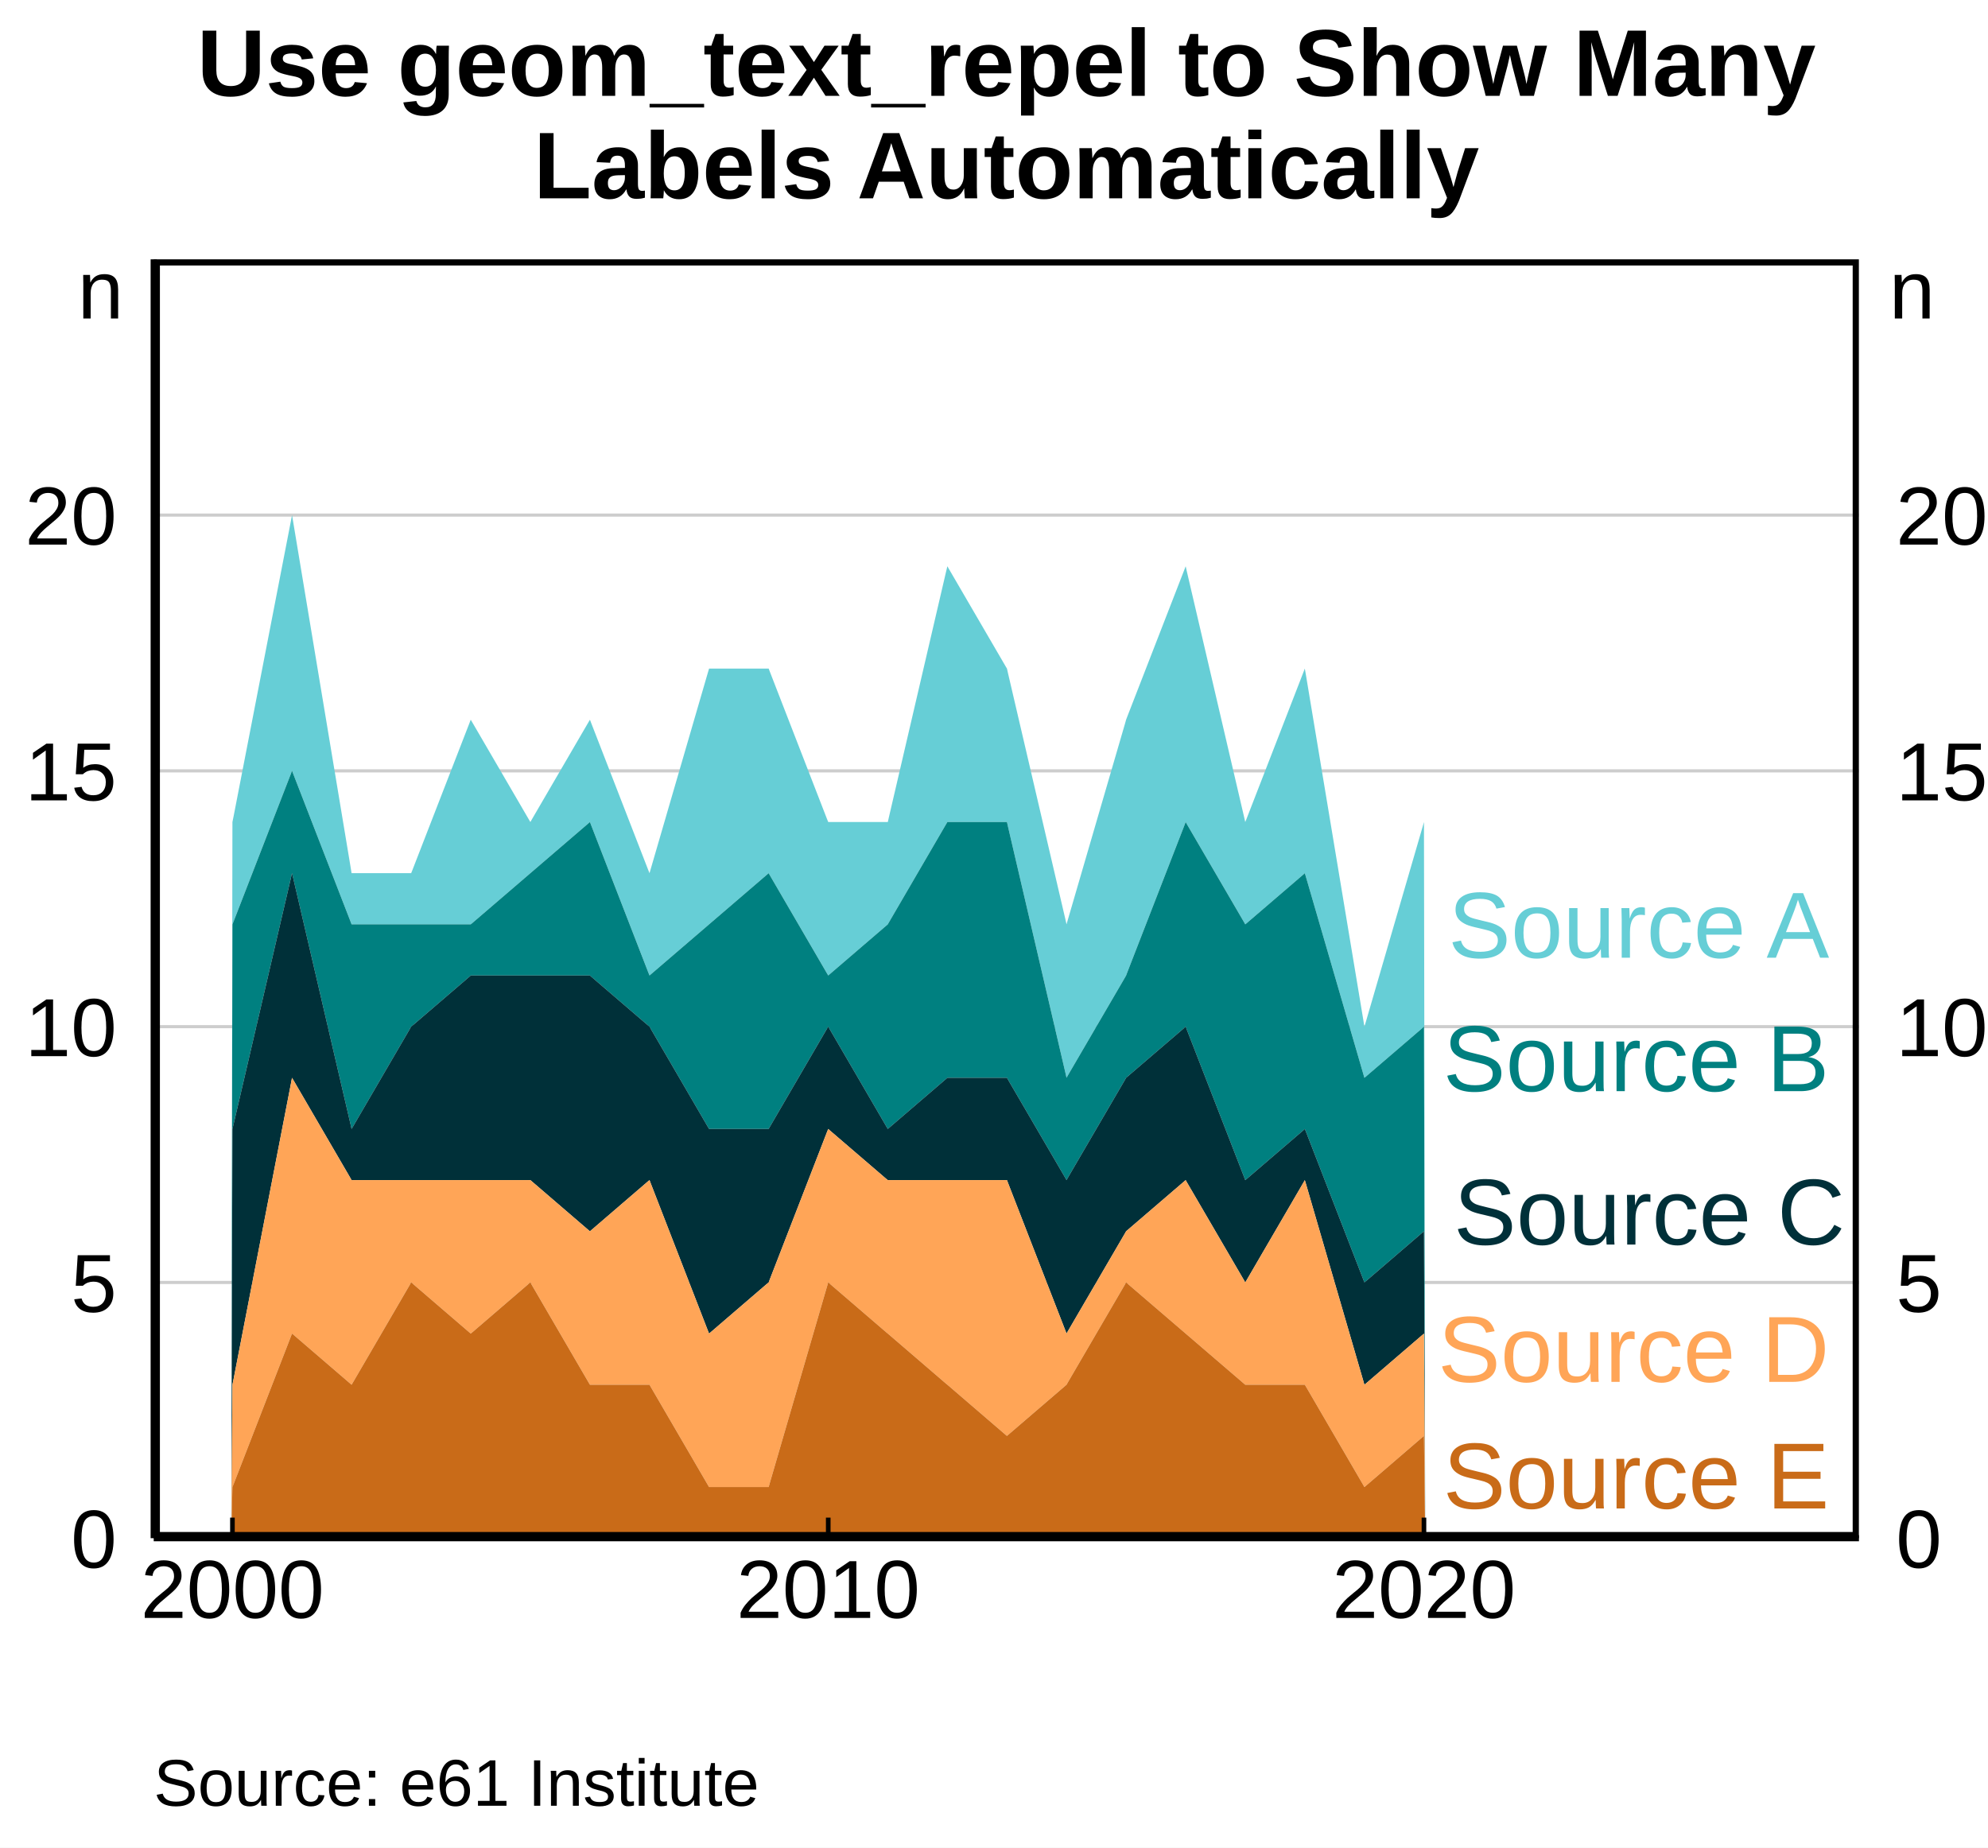
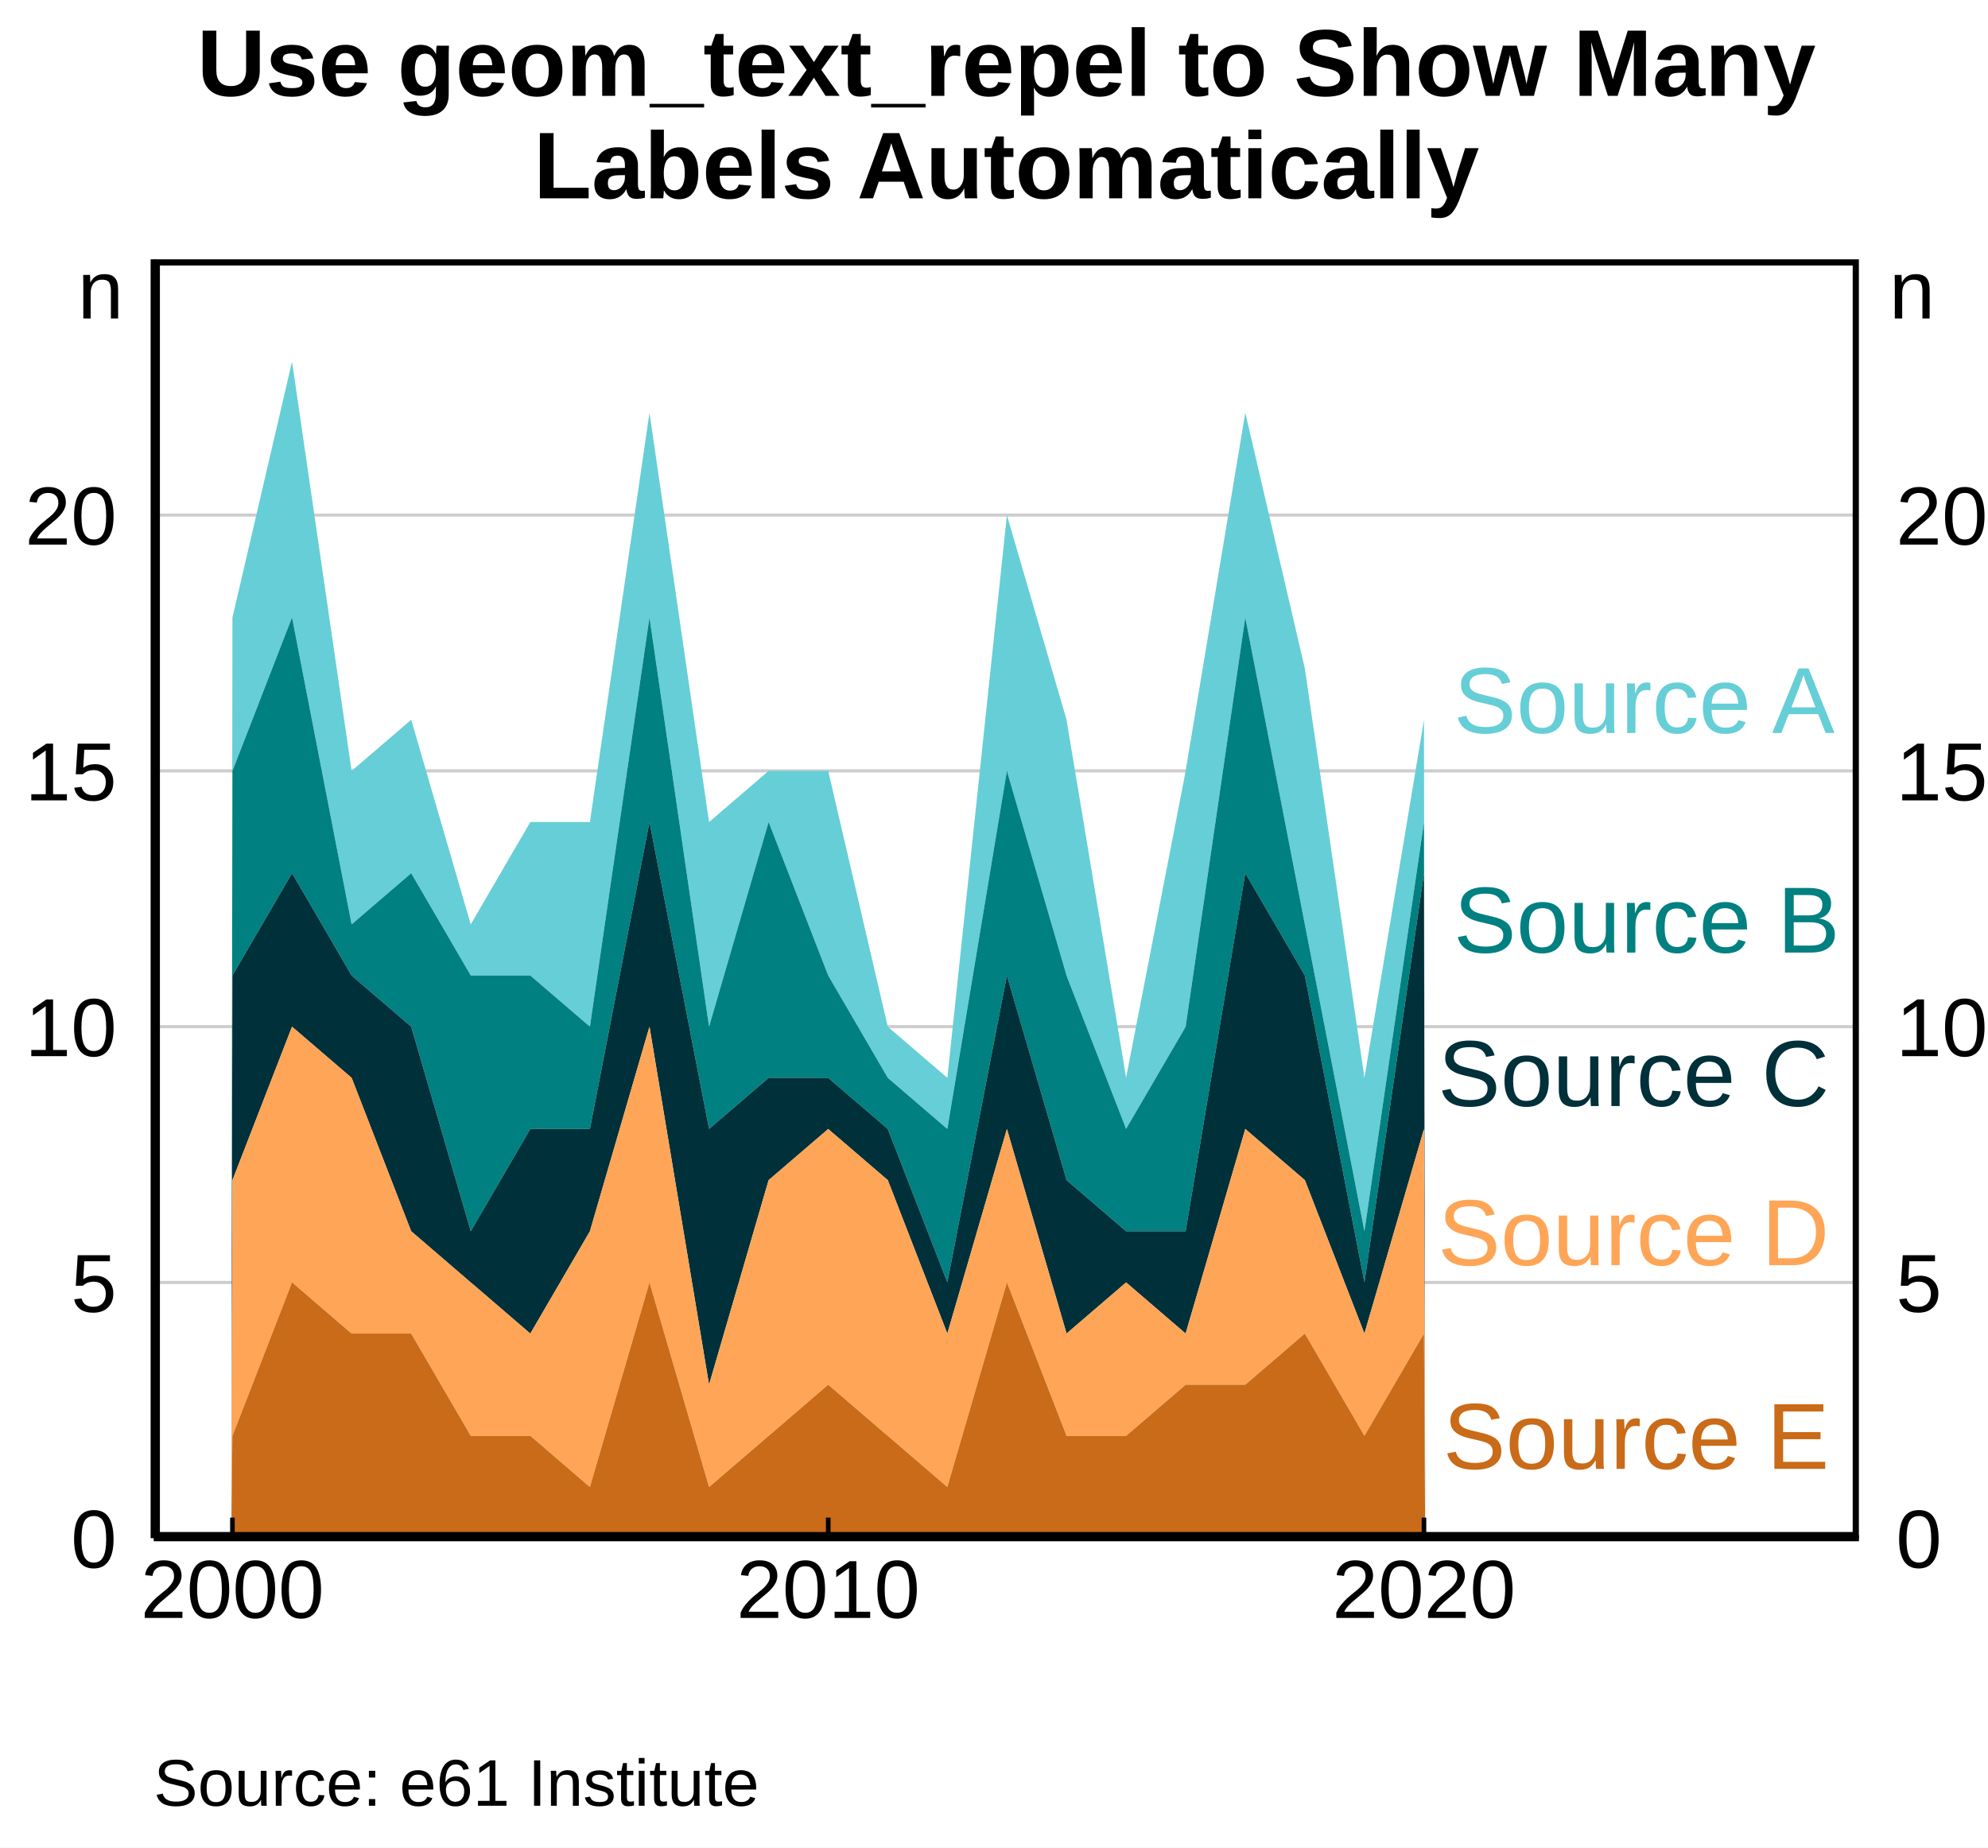
<svg xmlns="http://www.w3.org/2000/svg" class="svglite" width="240.94pt" height="223.94pt" viewBox="0 0 240.94 223.94">
  <defs>
    <style type="text/css">
    .svglite line, .svglite polyline, .svglite polygon, .svglite path, .svglite rect, .svglite circle {
      fill: none;
      stroke: #000000;
      stroke-linecap: round;
      stroke-linejoin: round;
      stroke-miterlimit: 10.00;
    }
    .svglite text {
      white-space: pre;
    }
  </style>
  </defs>
  <rect width="100%" height="100%" style="stroke: none; fill: #FFFFFF;" />
  <defs>
    <clipPath id="cpMC4wMHwyNDAuOTR8MC4wMHwyMjMuOTQ=">
      <rect x="0.00" y="0.00" width="240.94" height="223.94" />
    </clipPath>
  </defs>
  <g clip-path="url(#cpMC4wMHwyNDAuOTR8MC4wMHwyMjMuOTQ=)">
</g>
  <defs>
    <clipPath id="cpMC4wMHwyNDAuOTR8MS45NXwyMjEuOTk=">
      <rect x="0.00" y="1.95" width="240.94" height="220.04" />
    </clipPath>
  </defs>
  <g clip-path="url(#cpMC4wMHwyNDAuOTR8MS45NXwyMjEuOTk=)">
    <rect x="0.00" y="1.95" width="240.94" height="220.04" style="stroke-width: 0.75; stroke: none; fill: #FFFFFF;" />
  </g>
  <g clip-path="url(#cpMC4wMHwyNDAuOTR8MC4wMHwyMjMuOTQ=)">
</g>
  <defs>
    <clipPath id="cpMTguNjN8MjI1LjMwfDMxLjQzfDE4Ni40Mw==">
      <rect x="18.63" y="31.43" width="206.66" height="155.00" />
    </clipPath>
  </defs>
  <g clip-path="url(#cpMTguNjN8MjI1LjMwfDMxLjQzfDE4Ni40Mw==)">
    <rect x="18.63" y="31.43" width="206.66" height="155.00" style="stroke-width: 0.75; stroke: none; fill: #FFFFFF;" />
    <polyline points="18.63,186.43 225.30,186.43 " style="stroke-width: 0.38; stroke: #CDCDCD; stroke-linecap: butt;" />
    <polyline points="18.63,155.43 225.30,155.43 " style="stroke-width: 0.38; stroke: #CDCDCD; stroke-linecap: butt;" />
    <polyline points="18.63,124.43 225.30,124.43 " style="stroke-width: 0.38; stroke: #CDCDCD; stroke-linecap: butt;" />
    <polyline points="18.63,93.43 225.30,93.43 " style="stroke-width: 0.38; stroke: #CDCDCD; stroke-linecap: butt;" />
    <polyline points="18.63,62.43 225.30,62.43 " style="stroke-width: 0.38; stroke: #CDCDCD; stroke-linecap: butt;" />
-     <polygon points="28.17,99.63 28.32,98.89 35.25,63.18 35.39,62.43 35.54,63.30 42.47,104.96 42.61,105.83 42.76,105.83 49.69,105.83 49.83,105.83 49.98,105.46 56.91,87.60 57.05,87.23 57.20,87.48 64.13,99.38 64.28,99.63 64.42,99.38 71.35,87.48 71.50,87.23 71.64,87.60 78.57,105.46 78.72,105.83 78.86,105.34 85.79,81.53 85.94,81.03 86.08,81.03 93.01,81.03 93.16,81.03 93.30,81.40 100.23,99.26 100.38,99.63 100.52,99.63 107.45,99.63 107.60,99.63 107.74,99.01 114.67,69.25 114.82,68.63 114.96,68.88 121.89,80.78 122.04,81.03 122.18,81.65 129.12,111.41 129.26,112.03 129.40,111.54 136.34,87.73 136.48,87.23 136.62,86.86 143.56,69.00 143.70,68.63 143.84,69.25 150.78,99.01 150.92,99.63 151.07,99.26 158.00,81.40 158.14,81.03 158.29,81.90 165.22,123.56 165.36,124.43 165.51,123.94 172.44,100.13 172.58,99.63 172.73,186.43 172.58,124.43 172.44,124.56 165.51,130.51 165.36,130.63 165.22,130.14 158.29,106.33 158.14,105.83 158.00,105.96 151.07,111.91 150.92,112.03 150.78,111.78 143.84,99.88 143.70,99.63 143.56,100.00 136.62,117.86 136.48,118.23 136.34,118.48 129.40,130.38 129.26,130.63 129.12,130.01 122.18,100.25 122.04,99.63 121.89,99.63 114.96,99.63 114.82,99.63 114.67,99.88 107.74,111.78 107.60,112.03 107.45,112.16 100.52,118.11 100.38,118.23 100.23,117.98 93.30,106.08 93.16,105.83 93.01,105.96 86.08,111.91 85.94,112.03 85.79,112.16 78.86,118.11 78.72,118.23 78.57,117.86 71.64,100.00 71.50,99.63 71.35,99.76 64.42,105.71 64.28,105.83 64.13,105.96 57.20,111.91 57.05,112.03 56.91,112.03 49.98,112.03 49.83,112.03 49.69,112.03 42.76,112.03 42.61,112.03 42.47,111.66 35.54,93.80 35.39,93.43 35.25,93.80 28.32,111.66 28.17,112.03 28.03,186.43 " style="stroke-width: 0.00; stroke: none; stroke-linecap: butt; fill: #66CED6;" />
-     <polyline points="28.17,99.63 28.32,98.89 35.25,63.18 35.39,62.43 35.54,63.30 42.47,104.96 42.61,105.83 42.76,105.83 49.69,105.83 49.83,105.83 49.98,105.46 56.91,87.60 57.05,87.23 57.20,87.48 64.13,99.38 64.28,99.63 64.42,99.38 71.35,87.48 71.50,87.23 71.64,87.60 78.57,105.46 78.72,105.83 78.86,105.34 85.79,81.53 85.94,81.03 86.08,81.03 93.01,81.03 93.16,81.03 93.30,81.40 100.23,99.26 100.38,99.63 100.52,99.63 107.45,99.63 107.60,99.63 107.74,99.01 114.67,69.25 114.82,68.63 114.96,68.88 121.89,80.78 122.04,81.03 122.18,81.65 129.12,111.41 129.26,112.03 129.40,111.54 136.34,87.73 136.48,87.23 136.62,86.86 143.56,69.00 143.70,68.63 143.84,69.25 150.78,99.01 150.92,99.63 151.07,99.26 158.00,81.40 158.14,81.03 158.29,81.90 165.22,123.56 165.36,124.43 165.51,123.94 172.44,100.13 172.58,99.63 " style="stroke-width: 2.13; stroke: none; stroke-linecap: butt;" />
-     <polygon points="28.17,112.03 28.32,111.66 35.25,93.80 35.39,93.43 35.54,93.80 42.47,111.66 42.61,112.03 42.76,112.03 49.69,112.03 49.83,112.03 49.98,112.03 56.91,112.03 57.05,112.03 57.20,111.91 64.13,105.96 64.28,105.83 64.42,105.71 71.35,99.76 71.50,99.63 71.64,100.00 78.57,117.86 78.72,118.23 78.86,118.11 85.79,112.16 85.94,112.03 86.08,111.91 93.01,105.96 93.16,105.83 93.30,106.08 100.23,117.98 100.38,118.23 100.52,118.11 107.45,112.16 107.60,112.03 107.74,111.78 114.67,99.88 114.82,99.63 114.96,99.63 121.89,99.63 122.04,99.63 122.18,100.25 129.12,130.01 129.26,130.63 129.40,130.38 136.34,118.48 136.48,118.23 136.62,117.86 143.56,100.00 143.70,99.63 143.84,99.88 150.78,111.78 150.92,112.03 151.07,111.91 158.00,105.96 158.14,105.83 158.29,106.33 165.22,130.14 165.36,130.63 165.51,130.51 172.44,124.56 172.58,124.43 172.73,186.43 172.58,149.23 172.44,149.35 165.51,155.31 165.36,155.43 165.22,155.06 158.29,137.20 158.14,136.83 158.00,136.96 151.07,142.91 150.92,143.03 150.78,142.66 143.84,124.80 143.70,124.43 143.56,124.56 136.62,130.51 136.48,130.63 136.34,130.88 129.40,142.78 129.26,143.03 129.12,142.78 122.18,130.88 122.04,130.63 121.89,130.63 114.96,130.63 114.82,130.63 114.67,130.76 107.74,136.71 107.60,136.83 107.45,136.58 100.52,124.68 100.38,124.43 100.23,124.68 93.30,136.58 93.16,136.83 93.01,136.83 86.08,136.83 85.94,136.83 85.79,136.58 78.86,124.68 78.72,124.43 78.57,124.31 71.64,118.36 71.50,118.23 71.35,118.23 64.42,118.23 64.28,118.23 64.13,118.23 57.20,118.23 57.05,118.23 56.91,118.36 49.98,124.31 49.83,124.43 49.69,124.68 42.76,136.58 42.61,136.83 42.47,136.21 35.54,106.45 35.39,105.83 35.25,106.45 28.32,136.21 28.17,136.83 28.03,186.43 " style="stroke-width: 0.00; stroke: none; stroke-linecap: butt; fill: #008080;" />
-     <polyline points="28.17,112.03 28.32,111.66 35.25,93.80 35.39,93.43 35.54,93.80 42.47,111.66 42.61,112.03 42.76,112.03 49.69,112.03 49.83,112.03 49.98,112.03 56.91,112.03 57.05,112.03 57.20,111.91 64.13,105.96 64.28,105.83 64.42,105.71 71.35,99.76 71.50,99.63 71.64,100.00 78.57,117.86 78.72,118.23 78.86,118.11 85.79,112.16 85.94,112.03 86.08,111.91 93.01,105.96 93.16,105.83 93.30,106.08 100.23,117.98 100.38,118.23 100.52,118.11 107.45,112.16 107.60,112.03 107.74,111.78 114.67,99.88 114.82,99.63 114.96,99.63 121.89,99.63 122.04,99.63 122.18,100.25 129.12,130.01 129.26,130.63 129.40,130.38 136.34,118.48 136.48,118.23 136.62,117.86 143.56,100.00 143.70,99.63 143.84,99.88 150.78,111.78 150.92,112.03 151.07,111.91 158.00,105.96 158.14,105.83 158.29,106.33 165.22,130.14 165.36,130.63 165.51,130.51 172.44,124.56 172.58,124.43 " style="stroke-width: 2.13; stroke: none; stroke-linecap: butt;" />
-     <polygon points="28.17,136.83 28.32,136.21 35.25,106.45 35.39,105.83 35.54,106.45 42.47,136.21 42.61,136.83 42.76,136.58 49.69,124.68 49.83,124.43 49.98,124.31 56.91,118.36 57.05,118.23 57.20,118.23 64.13,118.23 64.28,118.23 64.42,118.23 71.35,118.23 71.50,118.23 71.64,118.36 78.57,124.31 78.72,124.43 78.86,124.68 85.79,136.58 85.94,136.83 86.08,136.83 93.01,136.83 93.16,136.83 93.30,136.58 100.23,124.68 100.38,124.43 100.52,124.68 107.45,136.58 107.60,136.83 107.74,136.71 114.67,130.76 114.82,130.63 114.96,130.63 121.89,130.63 122.04,130.63 122.18,130.88 129.12,142.78 129.26,143.03 129.40,142.78 136.34,130.88 136.48,130.63 136.62,130.51 143.56,124.56 143.70,124.43 143.84,124.80 150.78,142.66 150.92,143.03 151.07,142.91 158.00,136.96 158.14,136.83 158.29,137.20 165.22,155.06 165.36,155.43 165.51,155.31 172.44,149.35 172.58,149.23 172.73,186.43 172.58,161.63 172.44,161.75 165.51,167.71 165.36,167.83 165.22,167.33 158.29,143.53 158.14,143.03 158.00,143.28 151.07,155.18 150.92,155.43 150.78,155.18 143.84,143.28 143.70,143.03 143.56,143.15 136.62,149.11 136.48,149.23 136.34,149.48 129.40,161.38 129.26,161.63 129.12,161.26 122.18,143.40 122.04,143.03 121.89,143.03 114.96,143.03 114.82,143.03 114.67,143.03 107.74,143.03 107.60,143.03 107.45,142.91 100.52,136.96 100.38,136.83 100.23,137.20 93.30,155.06 93.16,155.43 93.01,155.55 86.08,161.51 85.94,161.63 85.79,161.26 78.86,143.40 78.72,143.03 78.57,143.15 71.64,149.11 71.50,149.23 71.35,149.11 64.42,143.15 64.28,143.03 64.13,143.03 57.20,143.03 57.05,143.03 56.91,143.03 49.98,143.03 49.83,143.03 49.69,143.03 42.76,143.03 42.61,143.03 42.47,142.78 35.54,130.88 35.39,130.63 35.25,131.38 28.32,167.09 28.17,167.83 28.03,186.43 " style="stroke-width: 0.00; stroke: none; stroke-linecap: butt; fill: #003039;" />
-     <polyline points="28.17,136.83 28.32,136.21 35.25,106.45 35.39,105.83 35.54,106.45 42.47,136.21 42.61,136.83 42.76,136.58 49.69,124.68 49.83,124.43 49.98,124.31 56.91,118.36 57.05,118.23 57.20,118.23 64.13,118.23 64.28,118.23 64.42,118.23 71.35,118.23 71.50,118.23 71.64,118.36 78.57,124.31 78.72,124.43 78.86,124.68 85.79,136.58 85.94,136.83 86.08,136.83 93.01,136.83 93.16,136.83 93.30,136.58 100.23,124.68 100.38,124.43 100.52,124.68 107.45,136.58 107.60,136.83 107.74,136.71 114.67,130.76 114.82,130.63 114.96,130.63 121.89,130.63 122.04,130.63 122.18,130.88 129.12,142.78 129.26,143.03 129.40,142.78 136.34,130.88 136.48,130.63 136.62,130.51 143.56,124.56 143.70,124.43 143.84,124.80 150.78,142.66 150.92,143.03 151.07,142.91 158.00,136.96 158.14,136.83 158.29,137.20 165.22,155.06 165.36,155.43 165.51,155.31 172.44,149.35 172.58,149.23 " style="stroke-width: 2.13; stroke: none; stroke-linecap: butt;" />
-     <polygon points="28.17,167.83 28.32,167.09 35.25,131.38 35.39,130.63 35.54,130.88 42.47,142.78 42.61,143.03 42.76,143.03 49.69,143.03 49.83,143.03 49.98,143.03 56.91,143.03 57.05,143.03 57.20,143.03 64.13,143.03 64.28,143.03 64.42,143.15 71.35,149.11 71.50,149.23 71.64,149.11 78.57,143.15 78.72,143.03 78.86,143.40 85.79,161.26 85.94,161.63 86.08,161.51 93.01,155.55 93.16,155.43 93.30,155.06 100.23,137.20 100.38,136.83 100.52,136.96 107.45,142.91 107.60,143.03 107.74,143.03 114.67,143.03 114.82,143.03 114.96,143.03 121.89,143.03 122.04,143.03 122.18,143.40 129.12,161.26 129.26,161.63 129.40,161.38 136.34,149.48 136.48,149.23 136.62,149.11 143.56,143.15 143.70,143.03 143.84,143.28 150.78,155.18 150.92,155.43 151.07,155.18 158.00,143.28 158.14,143.03 158.29,143.53 165.22,167.33 165.36,167.83 165.51,167.71 172.44,161.75 172.58,161.63 172.73,186.43 172.58,174.03 172.44,174.15 165.51,180.11 165.36,180.23 165.22,179.98 158.29,168.08 158.14,167.83 158.00,167.83 151.07,167.83 150.92,167.83 150.78,167.71 143.84,161.75 143.70,161.63 143.56,161.51 136.62,155.55 136.48,155.43 136.34,155.68 129.40,167.58 129.26,167.83 129.12,167.95 122.18,173.91 122.04,174.03 121.89,173.91 114.96,167.95 114.82,167.83 114.67,167.71 107.74,161.75 107.60,161.63 107.45,161.51 100.52,155.55 100.38,155.43 100.23,155.93 93.30,179.73 93.16,180.23 93.01,180.23 86.08,180.23 85.94,180.23 85.79,179.98 78.86,168.08 78.72,167.83 78.57,167.83 71.64,167.83 71.50,167.83 71.35,167.58 64.42,155.68 64.28,155.43 64.13,155.55 57.20,161.51 57.05,161.63 56.91,161.51 49.98,155.55 49.83,155.43 49.69,155.68 42.76,167.58 42.61,167.83 42.47,167.71 35.54,161.75 35.39,161.63 35.25,162.00 28.32,179.86 28.17,180.23 28.03,186.43 " style="stroke-width: 0.00; stroke: none; stroke-linecap: butt; fill: #FFA557;" />
-     <polyline points="28.17,167.83 28.32,167.09 35.25,131.38 35.39,130.63 35.54,130.88 42.47,142.78 42.61,143.03 42.76,143.03 49.69,143.03 49.83,143.03 49.98,143.03 56.91,143.03 57.05,143.03 57.20,143.03 64.13,143.03 64.28,143.03 64.42,143.15 71.35,149.11 71.50,149.23 71.64,149.11 78.57,143.15 78.72,143.03 78.86,143.40 85.79,161.26 85.94,161.63 86.08,161.51 93.01,155.55 93.16,155.43 93.30,155.06 100.23,137.20 100.38,136.83 100.52,136.96 107.45,142.91 107.60,143.03 107.74,143.03 114.67,143.03 114.82,143.03 114.96,143.03 121.89,143.03 122.04,143.03 122.18,143.40 129.12,161.26 129.26,161.63 129.40,161.38 136.34,149.48 136.48,149.23 136.62,149.11 143.56,143.15 143.70,143.03 143.84,143.28 150.78,155.18 150.92,155.43 151.07,155.18 158.00,143.28 158.14,143.03 158.29,143.53 165.22,167.33 165.36,167.83 165.51,167.71 172.44,161.75 172.58,161.63 " style="stroke-width: 2.13; stroke: none; stroke-linecap: butt;" />
-     <polygon points="28.17,180.23 28.32,179.86 35.25,162.00 35.39,161.63 35.54,161.75 42.47,167.71 42.61,167.83 42.76,167.58 49.69,155.68 49.83,155.43 49.98,155.55 56.91,161.51 57.05,161.63 57.20,161.51 64.13,155.55 64.28,155.43 64.42,155.68 71.35,167.58 71.50,167.83 71.64,167.83 78.57,167.83 78.72,167.83 78.86,168.08 85.79,179.98 85.94,180.23 86.08,180.23 93.01,180.23 93.16,180.23 93.30,179.73 100.23,155.93 100.38,155.43 100.52,155.55 107.45,161.51 107.60,161.63 107.74,161.75 114.67,167.71 114.82,167.83 114.96,167.95 121.89,173.91 122.04,174.03 122.18,173.91 129.12,167.95 129.26,167.83 129.40,167.58 136.34,155.68 136.48,155.43 136.62,155.55 143.56,161.51 143.70,161.63 143.84,161.75 150.78,167.71 150.92,167.83 151.07,167.83 158.00,167.83 158.14,167.83 158.29,168.08 165.22,179.98 165.36,180.23 165.51,180.11 172.44,174.15 172.58,174.03 172.73,186.43 172.58,186.43 172.44,186.43 165.51,186.43 165.36,186.43 165.22,186.43 158.29,186.43 158.14,186.43 158.00,186.43 151.07,186.43 150.92,186.43 150.78,186.43 143.84,186.43 143.70,186.43 143.56,186.43 136.62,186.43 136.48,186.43 136.34,186.43 129.40,186.43 129.26,186.43 129.12,186.43 122.18,186.43 122.04,186.43 121.89,186.43 114.96,186.43 114.82,186.43 114.67,186.43 107.74,186.43 107.60,186.43 107.45,186.43 100.52,186.43 100.38,186.43 100.23,186.43 93.30,186.43 93.16,186.43 93.01,186.43 86.08,186.43 85.94,186.43 85.79,186.43 78.86,186.43 78.72,186.43 78.57,186.43 71.64,186.43 71.50,186.43 71.35,186.43 64.42,186.43 64.28,186.43 64.13,186.43 57.20,186.43 57.05,186.43 56.91,186.43 49.98,186.43 49.83,186.43 49.69,186.43 42.76,186.43 42.61,186.43 42.47,186.43 35.54,186.43 35.39,186.43 35.25,186.43 28.32,186.43 28.17,186.43 28.03,186.43 " style="stroke-width: 0.00; stroke: none; stroke-linecap: butt; fill: #C96B18;" />
-     <polyline points="28.17,180.23 28.32,179.86 35.25,162.00 35.39,161.63 35.54,161.75 42.47,167.71 42.61,167.83 42.76,167.58 49.69,155.68 49.83,155.43 49.98,155.55 56.91,161.51 57.05,161.63 57.20,161.51 64.13,155.55 64.28,155.43 64.42,155.68 71.35,167.58 71.50,167.83 71.64,167.83 78.57,167.83 78.72,167.83 78.86,168.08 85.79,179.98 85.94,180.23 86.08,180.23 93.01,180.23 93.16,180.23 93.30,179.73 100.23,155.93 100.38,155.43 100.52,155.55 107.45,161.51 107.60,161.63 107.74,161.75 114.67,167.71 114.82,167.83 114.96,167.95 121.89,173.91 122.04,174.03 122.18,173.91 129.12,167.95 129.26,167.83 129.40,167.58 136.34,155.68 136.48,155.43 136.62,155.55 143.56,161.51 143.70,161.63 143.84,161.75 150.78,167.71 150.92,167.83 151.07,167.83 158.00,167.83 158.14,167.83 158.29,168.08 165.22,179.98 165.36,180.23 165.51,180.11 172.44,174.15 172.58,174.03 " style="stroke-width: 2.13; stroke: none; stroke-linecap: butt;" />
-     <text x="198.61" y="116.08" text-anchor="middle" style="font-size: 11.38px;fill: #66CED6; font-family: &quot;Arial&quot;;" textLength="46.17px" lengthAdjust="spacingAndGlyphs">Source A</text>
-     <text x="198.30" y="132.25" text-anchor="middle" style="font-size: 11.38px;fill: #008080; font-family: &quot;Arial&quot;;" textLength="46.80px" lengthAdjust="spacingAndGlyphs">Source B</text>
-     <text x="199.90" y="150.84" text-anchor="middle" style="font-size: 11.38px;fill: #003039; font-family: &quot;Arial&quot;;" textLength="47.43px" lengthAdjust="spacingAndGlyphs">Source C</text>
-     <text x="197.99" y="167.48" text-anchor="middle" style="font-size: 11.38px;fill: #FFA557; font-family: &quot;Arial&quot;;" textLength="47.43px" lengthAdjust="spacingAndGlyphs">Source D</text>
-     <text x="198.30" y="182.83" text-anchor="middle" style="font-size: 11.38px;fill: #C96B18; font-family: &quot;Arial&quot;;" textLength="46.80px" lengthAdjust="spacingAndGlyphs">Source E</text>
+     <polygon points="28.17,74.83 28.32,74.21 35.25,44.45 35.39,43.83 35.54,44.82 42.47,92.44 42.61,93.43 42.76,93.31 49.69,87.36 49.83,87.23 49.98,87.73 56.91,111.54 57.05,112.03 57.20,111.78 64.13,99.88 64.28,99.63 64.42,99.63 71.35,99.63 71.50,99.63 71.64,98.64 78.57,51.02 78.72,50.03 78.86,51.02 85.79,98.64 85.94,99.63 86.08,99.51 93.01,93.56 93.16,93.43 93.30,93.43 100.23,93.43 100.38,93.43 100.52,94.05 107.45,123.81 107.60,124.43 107.74,124.56 114.67,130.51 114.82,130.63 114.96,129.27 121.89,63.80 122.04,62.43 122.18,62.93 129.12,86.74 129.26,87.23 129.40,88.10 136.34,129.76 136.48,130.63 136.62,129.89 143.56,94.18 143.70,93.43 143.84,92.56 150.78,50.90 150.92,50.03 151.07,50.65 158.00,80.41 158.14,81.03 158.29,82.02 165.22,129.64 165.36,130.63 165.51,129.76 172.44,88.10 172.58,87.23 172.73,186.43 172.58,99.63 172.44,100.62 165.51,148.24 165.36,149.23 165.22,148.49 158.29,112.78 158.14,112.03 158.00,111.29 151.07,75.58 150.92,74.83 150.78,75.82 143.84,123.44 143.70,124.43 143.56,124.68 136.62,136.58 136.48,136.83 136.34,136.46 129.40,118.60 129.26,118.23 129.12,117.74 122.18,93.93 122.04,93.43 121.89,94.30 114.96,135.96 114.82,136.83 114.67,136.71 107.74,130.76 107.60,130.63 107.45,130.38 100.52,118.48 100.38,118.23 100.23,117.86 93.30,100.00 93.16,99.63 93.01,100.13 86.08,123.94 85.94,124.43 85.79,123.44 78.86,75.82 78.72,74.83 78.57,75.82 71.64,123.44 71.50,124.43 71.35,124.31 64.42,118.36 64.28,118.23 64.13,118.23 57.20,118.23 57.05,118.23 56.91,117.98 49.98,106.08 49.83,105.83 49.69,105.96 42.76,111.91 42.61,112.03 42.47,111.29 35.54,75.58 35.39,74.83 35.25,75.20 28.32,93.06 28.17,93.43 28.03,186.43 " style="stroke-width: 0.00; stroke: none; stroke-linecap: butt; fill: #66CED6;" />
+     <polyline points="28.17,74.83 28.32,74.21 35.25,44.45 35.39,43.83 35.54,44.82 42.47,92.44 42.61,93.43 42.76,93.31 49.69,87.36 49.83,87.23 49.98,87.73 56.91,111.54 57.05,112.03 57.20,111.78 64.13,99.88 64.28,99.63 64.42,99.63 71.35,99.63 71.50,99.63 71.64,98.64 78.57,51.02 78.72,50.03 78.86,51.02 85.79,98.64 85.94,99.63 86.08,99.51 93.01,93.56 93.16,93.43 93.30,93.43 100.23,93.43 100.38,93.43 100.52,94.05 107.45,123.81 107.60,124.43 107.74,124.56 114.67,130.51 114.82,130.63 114.96,129.27 121.89,63.80 122.04,62.43 122.18,62.93 129.12,86.74 129.26,87.23 129.40,88.10 136.34,129.76 136.48,130.63 136.62,129.89 143.56,94.18 143.70,93.43 143.84,92.56 150.78,50.90 150.92,50.03 151.07,50.65 158.00,80.41 158.14,81.03 158.29,82.02 165.22,129.64 165.36,130.63 165.51,129.76 172.44,88.10 172.58,87.23 " style="stroke-width: 2.13; stroke: none; stroke-linecap: butt;" />
+     <polygon points="28.17,93.43 28.32,93.06 35.25,75.20 35.39,74.83 35.54,75.58 42.47,111.29 42.61,112.03 42.76,111.91 49.69,105.96 49.83,105.83 49.98,106.08 56.91,117.98 57.05,118.23 57.20,118.23 64.13,118.23 64.28,118.23 64.42,118.36 71.35,124.31 71.50,124.43 71.64,123.44 78.57,75.82 78.72,74.83 78.86,75.82 85.79,123.44 85.94,124.43 86.08,123.94 93.01,100.13 93.16,99.63 93.30,100.00 100.23,117.86 100.38,118.23 100.52,118.48 107.45,130.38 107.60,130.63 107.74,130.76 114.67,136.71 114.82,136.83 114.96,135.96 121.89,94.30 122.04,93.43 122.18,93.93 129.12,117.74 129.26,118.23 129.40,118.60 136.34,136.46 136.48,136.83 136.62,136.58 143.56,124.68 143.70,124.43 143.84,123.44 150.78,75.82 150.92,74.83 151.07,75.58 158.00,111.29 158.14,112.03 158.29,112.78 165.22,148.49 165.36,149.23 165.51,148.24 172.44,100.62 172.58,99.63 172.73,186.43 172.58,105.83 172.44,106.82 165.51,154.44 165.36,155.43 165.22,154.69 158.29,118.98 158.14,118.23 158.00,117.98 151.07,106.08 150.92,105.83 150.78,106.70 143.84,148.36 143.70,149.23 143.56,149.23 136.62,149.23 136.48,149.23 136.34,149.11 129.40,143.15 129.26,143.03 129.12,142.53 122.18,118.73 122.04,118.23 121.89,118.98 114.96,154.69 114.82,155.43 114.67,155.06 107.74,137.20 107.60,136.83 107.45,136.71 100.52,130.76 100.38,130.63 100.23,130.63 93.30,130.63 93.16,130.63 93.01,130.76 86.08,136.71 85.94,136.83 85.79,136.09 78.86,100.38 78.72,99.63 78.57,100.38 71.64,136.09 71.50,136.83 71.35,136.83 64.42,136.83 64.28,136.83 64.13,137.08 57.20,148.98 57.05,149.23 56.91,148.73 49.98,124.93 49.83,124.43 49.69,124.31 42.76,118.36 42.61,118.23 42.47,117.98 35.54,106.08 35.39,105.83 35.25,106.08 28.32,117.98 28.17,118.23 28.03,186.43 " style="stroke-width: 0.00; stroke: none; stroke-linecap: butt; fill: #008080;" />
+     <polyline points="28.17,93.43 28.32,93.06 35.25,75.20 35.39,74.83 35.54,75.58 42.47,111.29 42.61,112.03 42.76,111.91 49.69,105.96 49.83,105.83 49.98,106.08 56.91,117.98 57.05,118.23 57.20,118.23 64.13,118.23 64.28,118.23 64.42,118.36 71.35,124.31 71.50,124.43 71.64,123.44 78.57,75.82 78.72,74.83 78.86,75.82 85.79,123.44 85.94,124.43 86.08,123.94 93.01,100.13 93.16,99.63 93.30,100.00 100.23,117.86 100.38,118.23 100.52,118.48 107.45,130.38 107.60,130.63 107.74,130.76 114.67,136.71 114.82,136.83 114.96,135.96 121.89,94.30 122.04,93.43 122.18,93.93 129.12,117.74 129.26,118.23 129.40,118.60 136.34,136.46 136.48,136.83 136.62,136.58 143.56,124.68 143.70,124.43 143.84,123.44 150.78,75.82 150.92,74.83 151.07,75.58 158.00,111.29 158.14,112.03 158.29,112.78 165.22,148.49 165.36,149.23 165.51,148.24 172.44,100.62 172.58,99.63 " style="stroke-width: 2.13; stroke: none; stroke-linecap: butt;" />
+     <polygon points="28.17,118.23 28.32,117.98 35.25,106.08 35.39,105.83 35.54,106.08 42.47,117.98 42.61,118.23 42.76,118.36 49.69,124.31 49.83,124.43 49.98,124.93 56.91,148.73 57.05,149.23 57.20,148.98 64.13,137.08 64.28,136.83 64.42,136.83 71.35,136.83 71.50,136.83 71.64,136.09 78.57,100.38 78.72,99.63 78.86,100.38 85.79,136.09 85.94,136.83 86.08,136.71 93.01,130.76 93.16,130.63 93.30,130.63 100.23,130.63 100.38,130.63 100.52,130.76 107.45,136.71 107.60,136.83 107.74,137.20 114.67,155.06 114.82,155.43 114.96,154.69 121.89,118.98 122.04,118.23 122.18,118.73 129.12,142.53 129.26,143.03 129.40,143.15 136.34,149.11 136.48,149.23 136.62,149.23 143.56,149.23 143.70,149.23 143.84,148.36 150.78,106.70 150.92,105.83 151.07,106.08 158.00,117.98 158.14,118.23 158.29,118.98 165.22,154.69 165.36,155.43 165.51,154.44 172.44,106.82 172.58,105.83 172.73,186.43 172.58,136.83 172.44,137.33 165.51,161.13 165.36,161.63 165.22,161.26 158.29,143.40 158.14,143.03 158.00,142.91 151.07,136.96 150.92,136.83 150.78,137.33 143.84,161.13 143.70,161.63 143.56,161.51 136.62,155.55 136.48,155.43 136.34,155.55 129.40,161.51 129.26,161.63 129.12,161.13 122.18,137.33 122.04,136.83 121.89,137.33 114.96,161.13 114.82,161.63 114.67,161.26 107.74,143.40 107.60,143.03 107.45,142.91 100.52,136.96 100.38,136.83 100.23,136.96 93.30,142.91 93.16,143.03 93.01,143.53 86.08,167.33 85.94,167.83 85.79,166.96 78.86,125.30 78.72,124.43 78.57,124.93 71.64,148.73 71.50,149.23 71.35,149.48 64.42,161.38 64.28,161.63 64.13,161.51 57.20,155.55 57.05,155.43 56.91,155.31 49.98,149.35 49.83,149.23 49.69,148.86 42.76,131.00 42.61,130.63 42.47,130.51 35.54,124.56 35.39,124.43 35.25,124.80 28.32,142.66 28.17,143.03 28.03,186.43 " style="stroke-width: 0.00; stroke: none; stroke-linecap: butt; fill: #003039;" />
+     <polyline points="28.17,118.23 28.32,117.98 35.25,106.08 35.39,105.83 35.54,106.08 42.47,117.98 42.61,118.23 42.76,118.36 49.69,124.31 49.83,124.43 49.98,124.93 56.91,148.73 57.05,149.23 57.20,148.98 64.13,137.08 64.28,136.83 64.42,136.83 71.35,136.83 71.50,136.83 71.64,136.09 78.57,100.38 78.72,99.63 78.86,100.38 85.79,136.09 85.94,136.83 86.08,136.71 93.01,130.76 93.16,130.63 93.30,130.63 100.23,130.63 100.38,130.63 100.52,130.76 107.45,136.71 107.60,136.83 107.74,137.20 114.67,155.06 114.82,155.43 114.96,154.69 121.89,118.98 122.04,118.23 122.18,118.73 129.12,142.53 129.26,143.03 129.40,143.15 136.34,149.11 136.48,149.23 136.62,149.23 143.56,149.23 143.70,149.23 143.84,148.36 150.78,106.70 150.92,105.83 151.07,106.08 158.00,117.98 158.14,118.23 158.29,118.98 165.22,154.69 165.36,155.43 165.51,154.44 172.44,106.82 172.58,105.83 " style="stroke-width: 2.13; stroke: none; stroke-linecap: butt;" />
+     <polygon points="28.17,143.03 28.32,142.66 35.25,124.80 35.39,124.43 35.54,124.56 42.47,130.51 42.61,130.63 42.76,131.00 49.69,148.86 49.83,149.23 49.98,149.35 56.91,155.31 57.05,155.43 57.20,155.55 64.13,161.51 64.28,161.63 64.42,161.38 71.35,149.48 71.50,149.23 71.64,148.73 78.57,124.93 78.72,124.43 78.86,125.30 85.79,166.96 85.94,167.83 86.08,167.33 93.01,143.53 93.16,143.03 93.30,142.91 100.23,136.96 100.38,136.83 100.52,136.96 107.45,142.91 107.60,143.03 107.74,143.40 114.67,161.26 114.82,161.63 114.96,161.13 121.89,137.33 122.04,136.83 122.18,137.33 129.12,161.13 129.26,161.63 129.40,161.51 136.34,155.55 136.48,155.43 136.62,155.55 143.56,161.51 143.70,161.63 143.84,161.13 150.78,137.33 150.92,136.83 151.07,136.96 158.00,142.91 158.14,143.03 158.29,143.40 165.22,161.26 165.36,161.63 165.51,161.13 172.44,137.33 172.58,136.83 172.73,186.43 172.58,161.63 172.44,161.88 165.51,173.78 165.36,174.03 165.22,173.78 158.29,161.88 158.14,161.63 158.00,161.75 151.07,167.71 150.92,167.83 150.78,167.83 143.84,167.83 143.70,167.83 143.56,167.95 136.62,173.91 136.48,174.03 136.34,174.03 129.40,174.03 129.26,174.03 129.12,173.66 122.18,155.80 122.04,155.43 121.89,155.93 114.96,179.73 114.82,180.23 114.67,180.11 107.74,174.15 107.60,174.03 107.45,173.91 100.52,167.95 100.38,167.83 100.23,167.95 93.30,173.91 93.16,174.03 93.01,174.15 86.08,180.11 85.94,180.23 85.79,179.73 78.86,155.93 78.72,155.43 78.57,155.93 71.64,179.73 71.50,180.23 71.35,180.11 64.42,174.15 64.28,174.03 64.13,174.03 57.20,174.03 57.05,174.03 56.91,173.78 49.98,161.88 49.83,161.63 49.69,161.63 42.76,161.63 42.61,161.63 42.47,161.51 35.54,155.55 35.39,155.43 35.25,155.80 28.32,173.66 28.17,174.03 28.03,186.43 " style="stroke-width: 0.00; stroke: none; stroke-linecap: butt; fill: #FFA557;" />
+     <polyline points="28.17,143.03 28.32,142.66 35.25,124.80 35.39,124.43 35.54,124.56 42.47,130.51 42.61,130.63 42.76,131.00 49.69,148.86 49.83,149.23 49.98,149.35 56.91,155.31 57.05,155.43 57.20,155.55 64.13,161.51 64.28,161.63 64.42,161.38 71.35,149.48 71.50,149.23 71.64,148.73 78.57,124.93 78.72,124.43 78.86,125.30 85.79,166.96 85.94,167.83 86.08,167.33 93.01,143.53 93.16,143.03 93.30,142.91 100.23,136.96 100.38,136.83 100.52,136.96 107.45,142.91 107.60,143.03 107.74,143.40 114.67,161.26 114.82,161.63 114.96,161.13 121.89,137.33 122.04,136.83 122.18,137.33 129.12,161.13 129.26,161.63 129.40,161.51 136.34,155.55 136.48,155.43 136.62,155.55 143.56,161.51 143.70,161.63 143.84,161.13 150.78,137.33 150.92,136.83 151.07,136.96 158.00,142.91 158.14,143.03 158.29,143.40 165.22,161.26 165.36,161.63 165.51,161.13 172.44,137.33 172.58,136.83 " style="stroke-width: 2.13; stroke: none; stroke-linecap: butt;" />
+     <polygon points="28.17,174.03 28.32,173.66 35.25,155.80 35.39,155.43 35.54,155.55 42.47,161.51 42.61,161.63 42.76,161.63 49.69,161.63 49.83,161.63 49.98,161.88 56.91,173.78 57.05,174.03 57.20,174.03 64.13,174.03 64.28,174.03 64.42,174.15 71.35,180.11 71.50,180.23 71.64,179.73 78.57,155.93 78.72,155.43 78.86,155.93 85.79,179.73 85.94,180.23 86.08,180.11 93.01,174.15 93.16,174.03 93.30,173.91 100.23,167.95 100.38,167.83 100.52,167.95 107.45,173.91 107.60,174.03 107.74,174.15 114.67,180.11 114.82,180.23 114.96,179.73 121.89,155.93 122.04,155.43 122.18,155.80 129.12,173.66 129.26,174.03 129.40,174.03 136.34,174.03 136.48,174.03 136.62,173.91 143.56,167.95 143.70,167.83 143.84,167.83 150.78,167.83 150.92,167.83 151.07,167.71 158.00,161.75 158.14,161.63 158.29,161.88 165.22,173.78 165.36,174.03 165.51,173.78 172.44,161.88 172.58,161.63 172.73,186.43 172.58,186.43 172.44,186.43 165.51,186.43 165.36,186.43 165.22,186.43 158.29,186.43 158.14,186.43 158.00,186.43 151.07,186.43 150.92,186.43 150.78,186.43 143.84,186.43 143.70,186.43 143.56,186.43 136.62,186.43 136.48,186.43 136.34,186.43 129.40,186.43 129.26,186.43 129.12,186.43 122.18,186.43 122.04,186.43 121.89,186.43 114.96,186.43 114.82,186.43 114.67,186.43 107.74,186.43 107.60,186.43 107.45,186.43 100.52,186.43 100.38,186.43 100.23,186.43 93.30,186.43 93.16,186.43 93.01,186.43 86.08,186.43 85.94,186.43 85.79,186.43 78.86,186.43 78.72,186.43 78.57,186.43 71.64,186.43 71.50,186.43 71.35,186.43 64.42,186.43 64.28,186.43 64.13,186.43 57.20,186.43 57.05,186.43 56.91,186.43 49.98,186.43 49.83,186.43 49.69,186.43 42.76,186.43 42.61,186.43 42.47,186.43 35.54,186.43 35.39,186.43 35.25,186.43 28.32,186.43 28.17,186.43 28.03,186.43 " style="stroke-width: 0.00; stroke: none; stroke-linecap: butt; fill: #C96B18;" />
+     <polyline points="28.17,174.03 28.32,173.66 35.25,155.80 35.39,155.43 35.54,155.55 42.47,161.51 42.61,161.63 42.76,161.63 49.69,161.63 49.83,161.63 49.98,161.88 56.91,173.78 57.05,174.03 57.20,174.03 64.13,174.03 64.28,174.03 64.42,174.15 71.35,180.11 71.50,180.23 71.64,179.73 78.57,155.93 78.72,155.43 78.86,155.93 85.79,179.73 85.94,180.23 86.08,180.11 93.01,174.15 93.16,174.03 93.30,173.91 100.23,167.95 100.38,167.83 100.52,167.95 107.45,173.91 107.60,174.03 107.74,174.15 114.67,180.11 114.82,180.23 114.96,179.73 121.89,155.93 122.04,155.43 122.18,155.80 129.12,173.66 129.26,174.03 129.40,174.03 136.34,174.03 136.48,174.03 136.62,173.91 143.56,167.95 143.70,167.83 143.84,167.83 150.78,167.83 150.92,167.83 151.07,167.71 158.00,161.75 158.14,161.63 158.29,161.88 165.22,173.78 165.36,174.03 165.51,173.78 172.44,161.88 172.58,161.63 " style="stroke-width: 2.13; stroke: none; stroke-linecap: butt;" />
+     <text x="199.27" y="88.84" text-anchor="middle" style="font-size: 11.38px;fill: #66CED6; font-family: &quot;Arial&quot;;" textLength="46.17px" lengthAdjust="spacingAndGlyphs">Source A</text>
+     <text x="199.58" y="115.45" text-anchor="middle" style="font-size: 11.38px;fill: #008080; font-family: &quot;Arial&quot;;" textLength="46.80px" lengthAdjust="spacingAndGlyphs">Source B</text>
+     <text x="197.99" y="134.05" text-anchor="middle" style="font-size: 11.38px;fill: #003039; font-family: &quot;Arial&quot;;" textLength="47.43px" lengthAdjust="spacingAndGlyphs">Source C</text>
+     <text x="197.99" y="153.34" text-anchor="middle" style="font-size: 11.38px;fill: #FFA557; font-family: &quot;Arial&quot;;" textLength="47.43px" lengthAdjust="spacingAndGlyphs">Source D</text>
+     <text x="198.30" y="178.03" text-anchor="middle" style="font-size: 11.38px;fill: #C96B18; font-family: &quot;Arial&quot;;" textLength="46.80px" lengthAdjust="spacingAndGlyphs">Source E</text>
    <rect x="18.63" y="31.43" width="206.66" height="155.00" style="stroke-width: 1.50;" />
  </g>
  <g clip-path="url(#cpMC4wMHwyNDAuOTR8MC4wMHwyMjMuOTQ=)">
    <polyline points="18.63,186.43 18.63,31.43 " style="stroke-width: 0.75; stroke-linecap: butt;" />
    <text x="14.15" y="190.01" text-anchor="end" style="font-size: 10.00px; font-family: &quot;Arial&quot;;" textLength="5.57px" lengthAdjust="spacingAndGlyphs">0</text>
    <text x="14.15" y="159.01" text-anchor="end" style="font-size: 10.00px; font-family: &quot;Arial&quot;;" textLength="5.57px" lengthAdjust="spacingAndGlyphs">5</text>
    <text x="14.15" y="128.01" text-anchor="end" style="font-size: 10.00px; font-family: &quot;Arial&quot;;" textLength="11.13px" lengthAdjust="spacingAndGlyphs">10</text>
    <text x="14.15" y="97.01" text-anchor="end" style="font-size: 10.00px; font-family: &quot;Arial&quot;;" textLength="11.13px" lengthAdjust="spacingAndGlyphs">15</text>
    <text x="14.15" y="66.01" text-anchor="end" style="font-size: 10.00px; font-family: &quot;Arial&quot;;" textLength="11.13px" lengthAdjust="spacingAndGlyphs">20</text>
    <text x="229.78" y="190.01" style="font-size: 10.00px; font-family: &quot;Arial&quot;;" textLength="5.57px" lengthAdjust="spacingAndGlyphs">0</text>
    <text x="229.78" y="159.01" style="font-size: 10.00px; font-family: &quot;Arial&quot;;" textLength="5.57px" lengthAdjust="spacingAndGlyphs">5</text>
    <text x="229.78" y="128.01" style="font-size: 10.00px; font-family: &quot;Arial&quot;;" textLength="11.13px" lengthAdjust="spacingAndGlyphs">10</text>
    <text x="229.78" y="97.01" style="font-size: 10.00px; font-family: &quot;Arial&quot;;" textLength="11.13px" lengthAdjust="spacingAndGlyphs">15</text>
    <text x="229.78" y="66.01" style="font-size: 10.00px; font-family: &quot;Arial&quot;;" textLength="11.13px" lengthAdjust="spacingAndGlyphs">20</text>
    <polyline points="18.63,186.43 225.30,186.43 " style="stroke-width: 0.75; stroke-linecap: butt;" />
    <polyline points="28.17,183.94 28.17,186.43 " style="stroke-width: 0.56; stroke-linecap: butt;" />
    <polyline points="100.38,183.94 100.38,186.43 " style="stroke-width: 0.56; stroke-linecap: butt;" />
    <polyline points="172.58,183.94 172.58,186.43 " style="stroke-width: 0.56; stroke-linecap: butt;" />
    <text x="28.17" y="196.09" text-anchor="middle" style="font-size: 10.00px; font-family: &quot;Arial&quot;;" textLength="22.26px" lengthAdjust="spacingAndGlyphs">2000</text>
    <text x="100.38" y="196.09" text-anchor="middle" style="font-size: 10.00px; font-family: &quot;Arial&quot;;" textLength="22.26px" lengthAdjust="spacingAndGlyphs">2010</text>
    <text x="172.58" y="196.09" text-anchor="middle" style="font-size: 10.00px; font-family: &quot;Arial&quot;;" textLength="22.26px" lengthAdjust="spacingAndGlyphs">2020</text>
    <text x="12.19" y="38.60" text-anchor="middle" style="font-size: 10.00px; font-family: &quot;Arial&quot;;" textLength="5.57px" lengthAdjust="spacingAndGlyphs">n</text>
    <text x="231.74" y="38.60" text-anchor="middle" style="font-size: 10.00px; font-family: &quot;Arial&quot;;" textLength="5.57px" lengthAdjust="spacingAndGlyphs">n</text>
    <text x="121.97" y="11.62" text-anchor="middle" style="font-size: 11.50px; font-weight: bold; font-family: &quot;Arial&quot;;" textLength="196.18px" lengthAdjust="spacingAndGlyphs">Use geom_text_repel to Show Many</text>
    <text x="121.97" y="24.04" text-anchor="middle" style="font-size: 11.50px; font-weight: bold; font-family: &quot;Arial&quot;;" textLength="114.61px" lengthAdjust="spacingAndGlyphs">Labels Automatically</text>
    <text x="18.63" y="218.86" style="font-size: 8.00px; font-family: &quot;Arial&quot;;" textLength="73.40px" lengthAdjust="spacingAndGlyphs">Source: e61 Institute</text>
  </g>
</svg>
